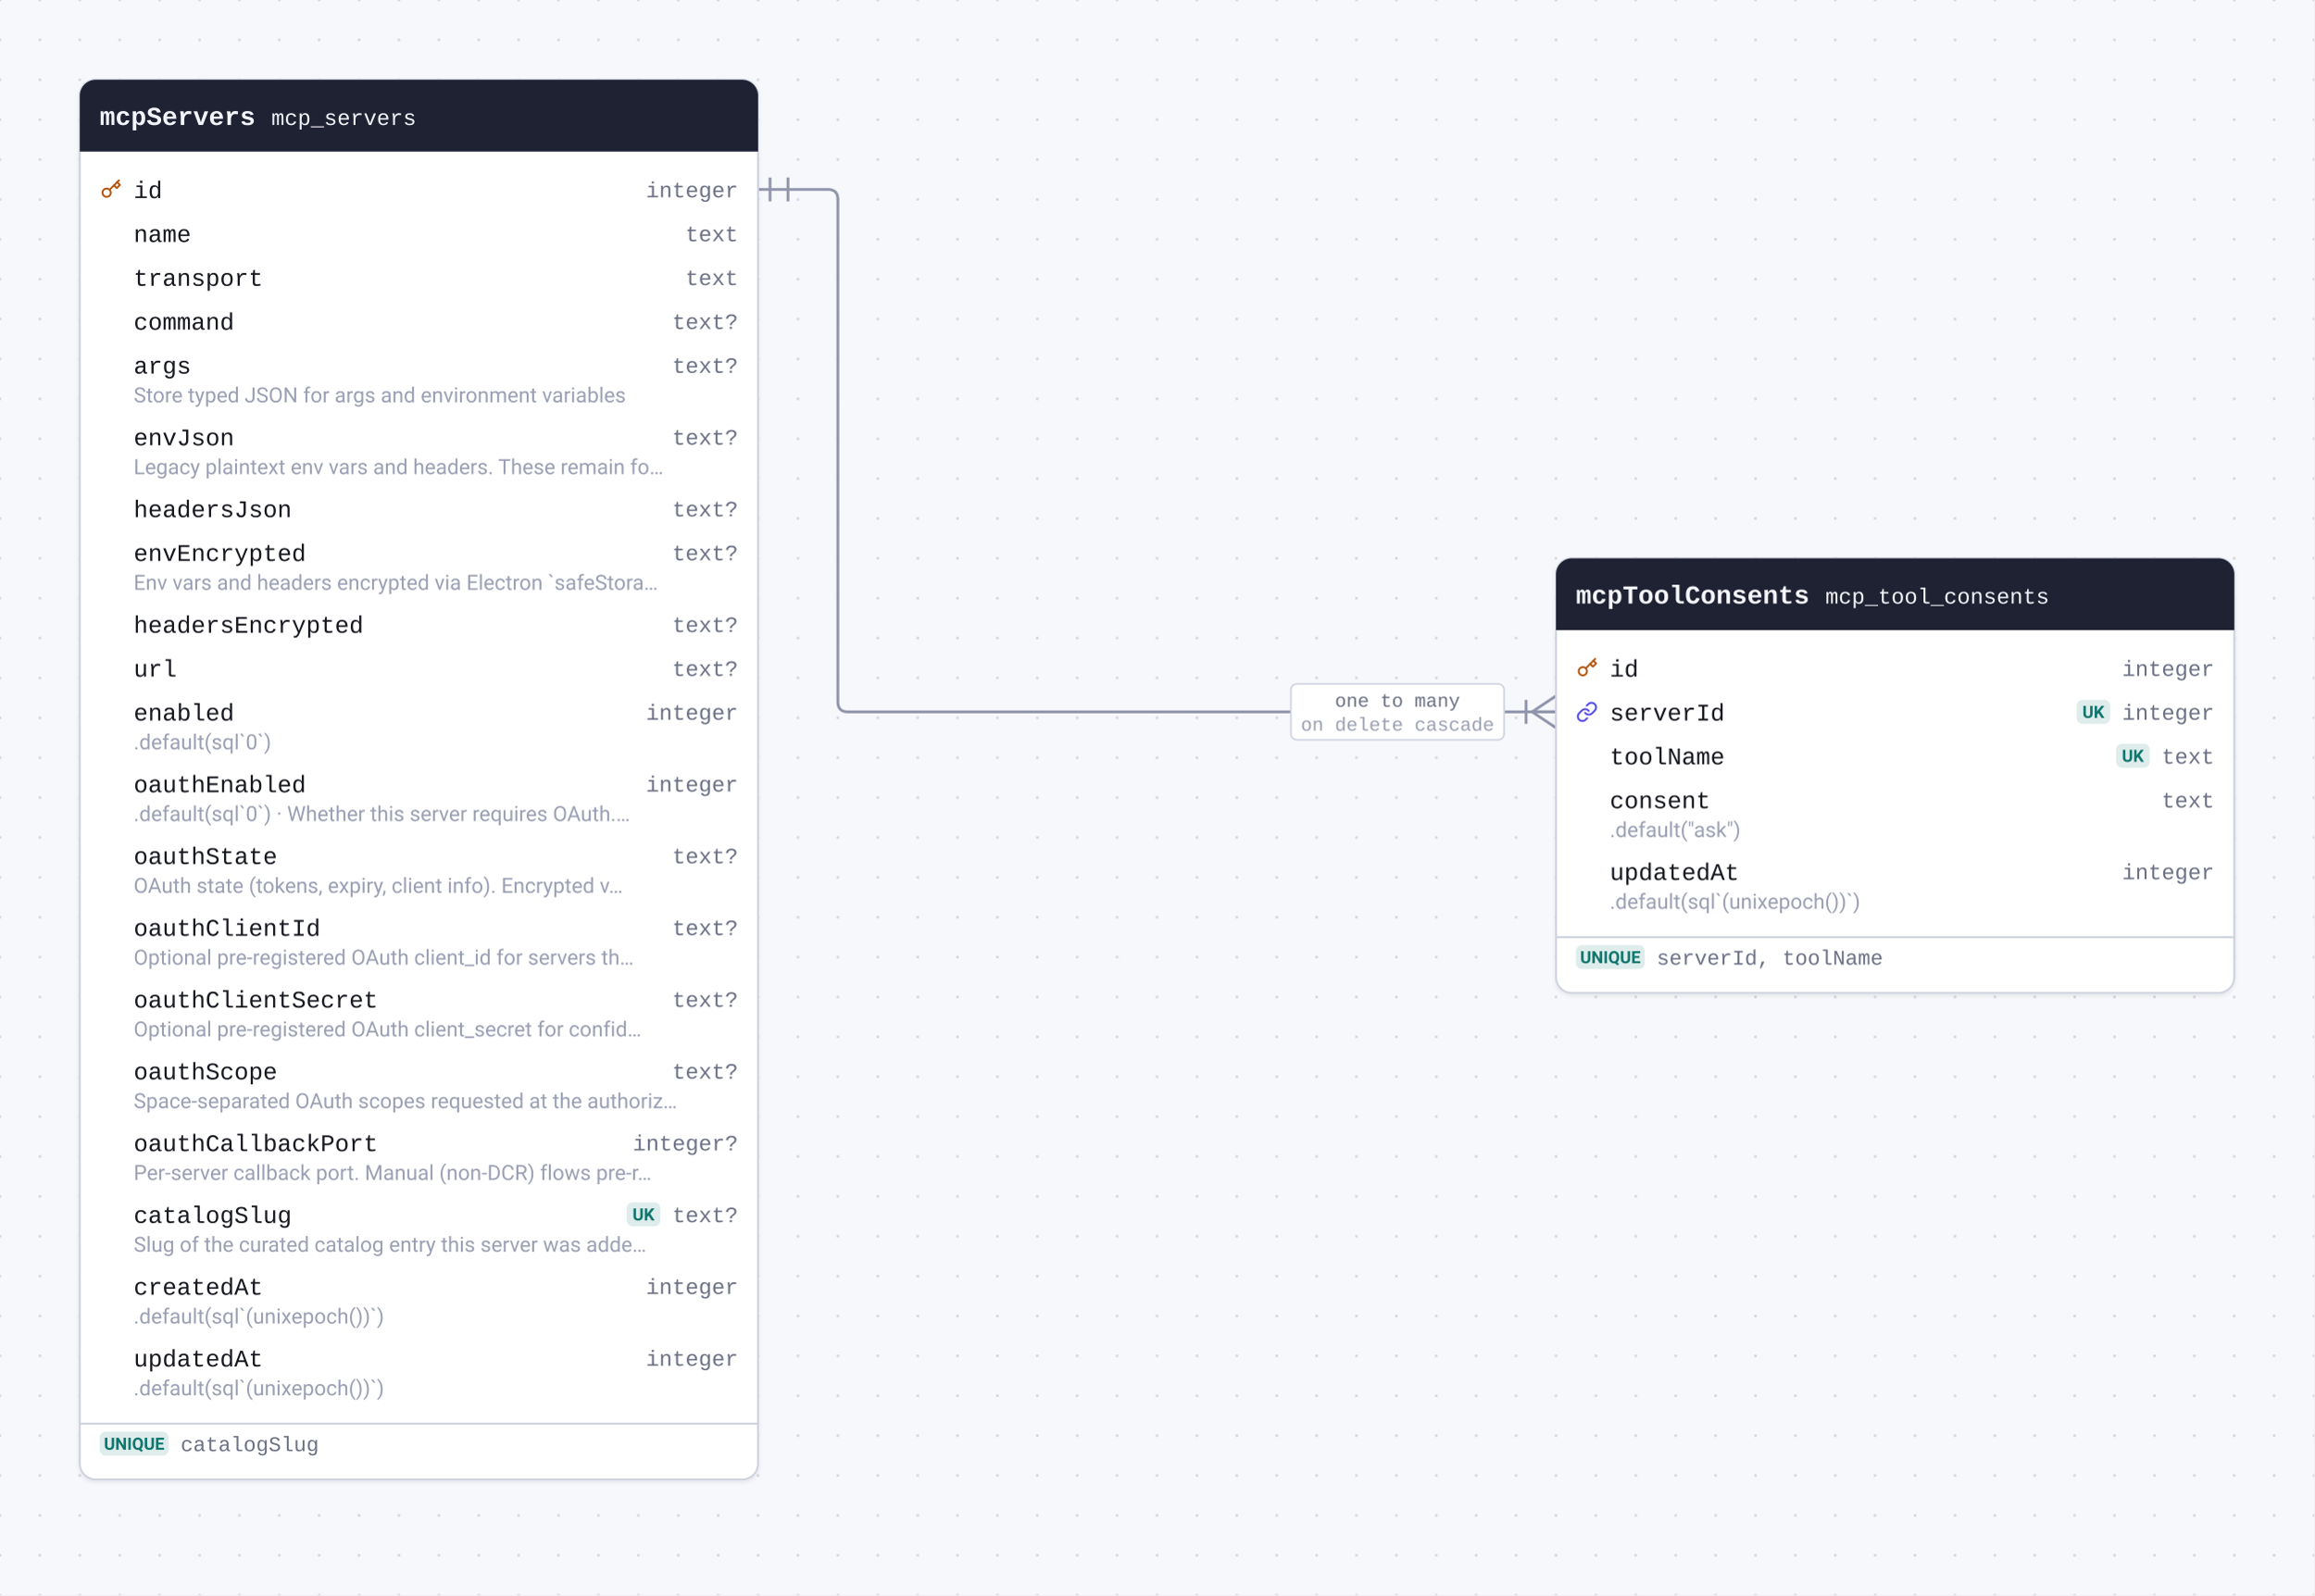
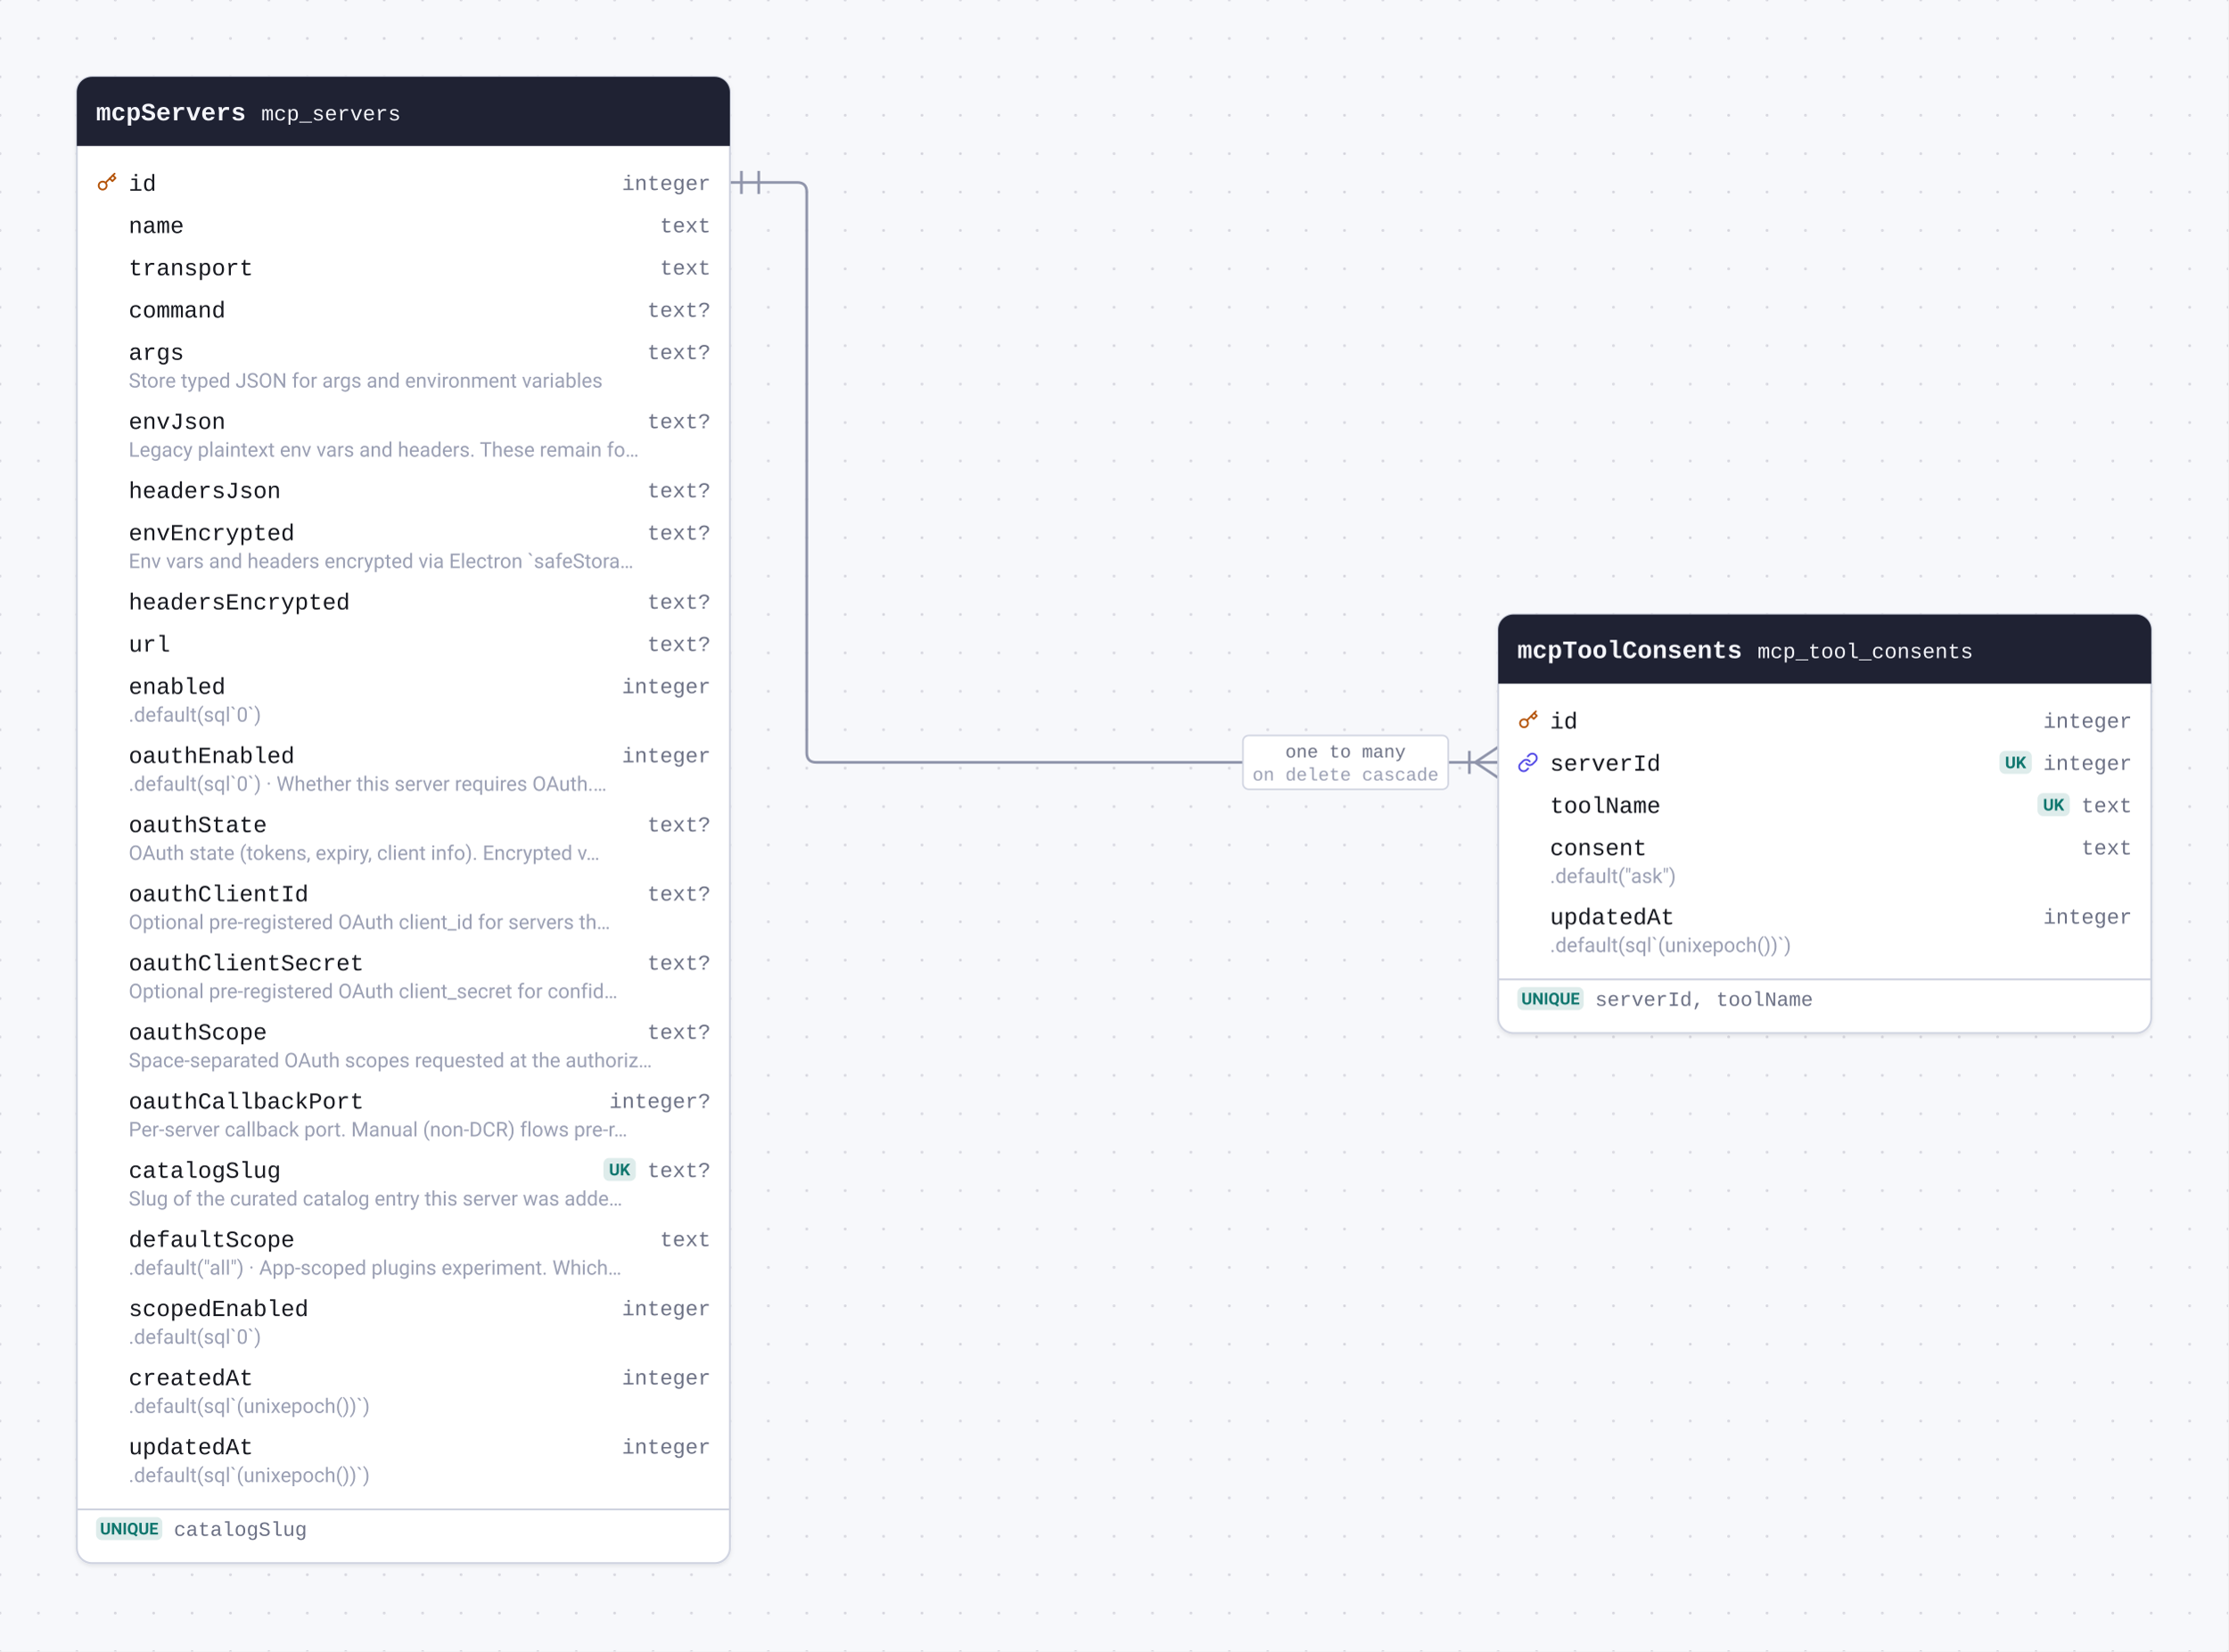
- <svg xmlns="http://www.w3.org/2000/svg" width="1160" height="800" viewBox="0 0 1160 800">
+ <svg xmlns="http://www.w3.org/2000/svg" width="1160" height="860" viewBox="0 0 1160 860">
  <defs>
    <pattern id="dots" x="-0.7" y="-0.7" width="20" height="20" patternUnits="userSpaceOnUse">
      <circle cx="0.7" cy="0.7" r="0.7" fill="#d4d4dc" />
    </pattern>
    <filter id="node-shadow" x="-5%" y="-5%" width="110%" height="115%">
      <feDropShadow dx="0" dy="1" stdDeviation="1" flood-color="#000000" flood-opacity="0.08" />
    </filter>
  </defs>
-   <rect x="0" y="0" width="1160" height="800" fill="#f7f8fb" />
-   <rect x="0" y="0" width="1160" height="800" fill="url(#dots)" />
+   <rect x="0" y="0" width="1160" height="860" fill="#f7f8fb" />
+   <rect x="0" y="0" width="1160" height="860" fill="url(#dots)" />
  <g class="relation-edge">
-     <path d="M380 95L400 95L 415,95Q 420,95 420,100L 420,352Q 420,357 425,357L760 357L780 357" fill="none" stroke="#9095ab" stroke-width="1.4" />
+     <path d="M380 95L400 95L 415,95Q 420,95 420,100L 420,392Q 420,397 425,397L760 397L780 397" fill="none" stroke="#9095ab" stroke-width="1.4" />
    <g transform="translate(380 95) scale(-1 1)" fill="none" stroke="#9095ab" stroke-width="1.4">
      <path d="M-6 -6 L-6 6" />
      <path d="M-15 -6 L-15 6" />
    </g>
-     <g transform="translate(780 357)" fill="none" stroke="#9095ab" stroke-width="1.4">
+     <g transform="translate(780 397)" fill="none" stroke="#9095ab" stroke-width="1.4">
      <path d="M0 -8 L-12 0 L0 8 M-12 0 L0 0" />
      <path d="M-15 -6 L-15 6" />
    </g>
  </g>
  <g class="model-node">
    <clipPath id="node-clip-0">
-       <rect x="40" y="40" width="340" height="702" rx="8" />
+       <rect x="40" y="40" width="340" height="774" rx="8" />
    </clipPath>
-     <rect x="40" y="40" width="340" height="702" rx="8" fill="#ffffff" stroke="#cfd3e0" filter="url(#node-shadow)" />
+     <rect x="40" y="40" width="340" height="774" rx="8" fill="#ffffff" stroke="#cfd3e0" filter="url(#node-shadow)" />
    <rect x="40" y="40" width="340" height="36" fill="#1f2233" clip-path="url(#node-clip-0)" />
    <text x="50" y="62.68" font-family="ui-monospace, SF Mono, Menlo, Consolas, Liberation Mono, DejaVu Sans Mono, monospace" font-size="13" font-weight="700" fill="#f4f5fa">mcpServers<tspan dx="8" font-size="11" font-weight="400" opacity="0.6">mcp_servers</tspan>
    </text>
    <g transform="translate(50 89.5) scale(0.46)" fill="none" stroke="#b45309" stroke-width="2" stroke-linecap="round" stroke-linejoin="round">
      <circle cx="7.5" cy="15.5" r="4.5" />
      <path d="m21 2-9.6 9.6" />
      <path d="m15.5 7.5 3 3L22 7l-3-3" />
    </g>
    <text x="67" y="99.32" font-family="ui-monospace, SF Mono, Menlo, Consolas, Liberation Mono, DejaVu Sans Mono, monospace" font-size="12" fill="#16181f">id</text>
    <text x="370" y="98.96" font-family="ui-monospace, SF Mono, Menlo, Consolas, Liberation Mono, DejaVu Sans Mono, monospace" font-size="11" text-anchor="end" fill="#6b7084">integer</text>
    <text x="67" y="121.32" font-family="ui-monospace, SF Mono, Menlo, Consolas, Liberation Mono, DejaVu Sans Mono, monospace" font-size="12" fill="#16181f">name</text>
    <text x="370" y="120.96" font-family="ui-monospace, SF Mono, Menlo, Consolas, Liberation Mono, DejaVu Sans Mono, monospace" font-size="11" text-anchor="end" fill="#6b7084">text</text>
    <text x="67" y="143.32" font-family="ui-monospace, SF Mono, Menlo, Consolas, Liberation Mono, DejaVu Sans Mono, monospace" font-size="12" fill="#16181f">transport</text>
    <text x="370" y="142.96" font-family="ui-monospace, SF Mono, Menlo, Consolas, Liberation Mono, DejaVu Sans Mono, monospace" font-size="11" text-anchor="end" fill="#6b7084">text</text>
    <text x="67" y="165.32" font-family="ui-monospace, SF Mono, Menlo, Consolas, Liberation Mono, DejaVu Sans Mono, monospace" font-size="12" fill="#16181f">command</text>
    <text x="370" y="164.96" font-family="ui-monospace, SF Mono, Menlo, Consolas, Liberation Mono, DejaVu Sans Mono, monospace" font-size="11" text-anchor="end" fill="#6b7084">text?</text>
    <text x="67" y="187.32" font-family="ui-monospace, SF Mono, Menlo, Consolas, Liberation Mono, DejaVu Sans Mono, monospace" font-size="12" fill="#16181f">args</text>
    <text x="370" y="186.96" font-family="ui-monospace, SF Mono, Menlo, Consolas, Liberation Mono, DejaVu Sans Mono, monospace" font-size="11" text-anchor="end" fill="#6b7084">text?</text>
    <text x="67" y="201.78" font-family="ui-sans-serif, -apple-system, Segoe UI, Roboto, Helvetica Neue, Arial, DejaVu Sans, sans-serif" font-size="10.5" fill="#9a9fb3">Store typed JSON for args and environment variables</text>
    <text x="67" y="223.32" font-family="ui-monospace, SF Mono, Menlo, Consolas, Liberation Mono, DejaVu Sans Mono, monospace" font-size="12" fill="#16181f">envJson</text>
    <text x="370" y="222.96" font-family="ui-monospace, SF Mono, Menlo, Consolas, Liberation Mono, DejaVu Sans Mono, monospace" font-size="11" text-anchor="end" fill="#6b7084">text?</text>
    <text x="67" y="237.78" font-family="ui-sans-serif, -apple-system, Segoe UI, Roboto, Helvetica Neue, Arial, DejaVu Sans, sans-serif" font-size="10.5" fill="#9a9fb3">Legacy plaintext env vars and headers. These remain fo…</text>
    <text x="67" y="259.32" font-family="ui-monospace, SF Mono, Menlo, Consolas, Liberation Mono, DejaVu Sans Mono, monospace" font-size="12" fill="#16181f">headersJson</text>
    <text x="370" y="258.96" font-family="ui-monospace, SF Mono, Menlo, Consolas, Liberation Mono, DejaVu Sans Mono, monospace" font-size="11" text-anchor="end" fill="#6b7084">text?</text>
    <text x="67" y="281.32" font-family="ui-monospace, SF Mono, Menlo, Consolas, Liberation Mono, DejaVu Sans Mono, monospace" font-size="12" fill="#16181f">envEncrypted</text>
    <text x="370" y="280.96" font-family="ui-monospace, SF Mono, Menlo, Consolas, Liberation Mono, DejaVu Sans Mono, monospace" font-size="11" text-anchor="end" fill="#6b7084">text?</text>
    <text x="67" y="295.78" font-family="ui-sans-serif, -apple-system, Segoe UI, Roboto, Helvetica Neue, Arial, DejaVu Sans, sans-serif" font-size="10.5" fill="#9a9fb3">Env vars and headers encrypted via Electron `safeStora…</text>
    <text x="67" y="317.32" font-family="ui-monospace, SF Mono, Menlo, Consolas, Liberation Mono, DejaVu Sans Mono, monospace" font-size="12" fill="#16181f">headersEncrypted</text>
    <text x="370" y="316.96" font-family="ui-monospace, SF Mono, Menlo, Consolas, Liberation Mono, DejaVu Sans Mono, monospace" font-size="11" text-anchor="end" fill="#6b7084">text?</text>
    <text x="67" y="339.32" font-family="ui-monospace, SF Mono, Menlo, Consolas, Liberation Mono, DejaVu Sans Mono, monospace" font-size="12" fill="#16181f">url</text>
    <text x="370" y="338.96" font-family="ui-monospace, SF Mono, Menlo, Consolas, Liberation Mono, DejaVu Sans Mono, monospace" font-size="11" text-anchor="end" fill="#6b7084">text?</text>
    <text x="67" y="361.32" font-family="ui-monospace, SF Mono, Menlo, Consolas, Liberation Mono, DejaVu Sans Mono, monospace" font-size="12" fill="#16181f">enabled</text>
    <text x="370" y="360.96" font-family="ui-monospace, SF Mono, Menlo, Consolas, Liberation Mono, DejaVu Sans Mono, monospace" font-size="11" text-anchor="end" fill="#6b7084">integer</text>
    <text x="67" y="375.78" font-family="ui-sans-serif, -apple-system, Segoe UI, Roboto, Helvetica Neue, Arial, DejaVu Sans, sans-serif" font-size="10.5" fill="#9a9fb3">.default(sql`0`)</text>
    <text x="67" y="397.32" font-family="ui-monospace, SF Mono, Menlo, Consolas, Liberation Mono, DejaVu Sans Mono, monospace" font-size="12" fill="#16181f">oauthEnabled</text>
    <text x="370" y="396.96" font-family="ui-monospace, SF Mono, Menlo, Consolas, Liberation Mono, DejaVu Sans Mono, monospace" font-size="11" text-anchor="end" fill="#6b7084">integer</text>
    <text x="67" y="411.78" font-family="ui-sans-serif, -apple-system, Segoe UI, Roboto, Helvetica Neue, Arial, DejaVu Sans, sans-serif" font-size="10.5" fill="#9a9fb3">.default(sql`0`) · Whether this server requires OAuth.…</text>
    <text x="67" y="433.32" font-family="ui-monospace, SF Mono, Menlo, Consolas, Liberation Mono, DejaVu Sans Mono, monospace" font-size="12" fill="#16181f">oauthState</text>
    <text x="370" y="432.96" font-family="ui-monospace, SF Mono, Menlo, Consolas, Liberation Mono, DejaVu Sans Mono, monospace" font-size="11" text-anchor="end" fill="#6b7084">text?</text>
    <text x="67" y="447.78" font-family="ui-sans-serif, -apple-system, Segoe UI, Roboto, Helvetica Neue, Arial, DejaVu Sans, sans-serif" font-size="10.5" fill="#9a9fb3">OAuth state (tokens, expiry, client info). Encrypted v…</text>
    <text x="67" y="469.32" font-family="ui-monospace, SF Mono, Menlo, Consolas, Liberation Mono, DejaVu Sans Mono, monospace" font-size="12" fill="#16181f">oauthClientId</text>
    <text x="370" y="468.96" font-family="ui-monospace, SF Mono, Menlo, Consolas, Liberation Mono, DejaVu Sans Mono, monospace" font-size="11" text-anchor="end" fill="#6b7084">text?</text>
    <text x="67" y="483.78" font-family="ui-sans-serif, -apple-system, Segoe UI, Roboto, Helvetica Neue, Arial, DejaVu Sans, sans-serif" font-size="10.5" fill="#9a9fb3">Optional pre-registered OAuth client_id for servers th…</text>
    <text x="67" y="505.32" font-family="ui-monospace, SF Mono, Menlo, Consolas, Liberation Mono, DejaVu Sans Mono, monospace" font-size="12" fill="#16181f">oauthClientSecret</text>
    <text x="370" y="504.96" font-family="ui-monospace, SF Mono, Menlo, Consolas, Liberation Mono, DejaVu Sans Mono, monospace" font-size="11" text-anchor="end" fill="#6b7084">text?</text>
    <text x="67" y="519.78" font-family="ui-sans-serif, -apple-system, Segoe UI, Roboto, Helvetica Neue, Arial, DejaVu Sans, sans-serif" font-size="10.5" fill="#9a9fb3">Optional pre-registered OAuth client_secret for confid…</text>
    <text x="67" y="541.32" font-family="ui-monospace, SF Mono, Menlo, Consolas, Liberation Mono, DejaVu Sans Mono, monospace" font-size="12" fill="#16181f">oauthScope</text>
    <text x="370" y="540.96" font-family="ui-monospace, SF Mono, Menlo, Consolas, Liberation Mono, DejaVu Sans Mono, monospace" font-size="11" text-anchor="end" fill="#6b7084">text?</text>
    <text x="67" y="555.78" font-family="ui-sans-serif, -apple-system, Segoe UI, Roboto, Helvetica Neue, Arial, DejaVu Sans, sans-serif" font-size="10.5" fill="#9a9fb3">Space-separated OAuth scopes requested at the authoriz…</text>
    <text x="67" y="577.32" font-family="ui-monospace, SF Mono, Menlo, Consolas, Liberation Mono, DejaVu Sans Mono, monospace" font-size="12" fill="#16181f">oauthCallbackPort</text>
    <text x="370" y="576.96" font-family="ui-monospace, SF Mono, Menlo, Consolas, Liberation Mono, DejaVu Sans Mono, monospace" font-size="11" text-anchor="end" fill="#6b7084">integer?</text>
    <text x="67" y="591.78" font-family="ui-sans-serif, -apple-system, Segoe UI, Roboto, Helvetica Neue, Arial, DejaVu Sans, sans-serif" font-size="10.5" fill="#9a9fb3">Per-server callback port. Manual (non-DCR) flows pre-r…</text>
    <rect x="314.16" y="603" width="16.84" height="12" rx="3" fill="#0f766e" fill-opacity="0.14" />
    <text x="322.58" y="612.06" font-family="ui-sans-serif, -apple-system, Segoe UI, Roboto, Helvetica Neue, Arial, DejaVu Sans, sans-serif" font-size="8.5" font-weight="600" text-anchor="middle" fill="#0f766e">UK</text>
    <text x="67" y="613.32" font-family="ui-monospace, SF Mono, Menlo, Consolas, Liberation Mono, DejaVu Sans Mono, monospace" font-size="12" fill="#16181f">catalogSlug</text>
    <text x="370" y="612.96" font-family="ui-monospace, SF Mono, Menlo, Consolas, Liberation Mono, DejaVu Sans Mono, monospace" font-size="11" text-anchor="end" fill="#6b7084">text?</text>
    <text x="67" y="627.78" font-family="ui-sans-serif, -apple-system, Segoe UI, Roboto, Helvetica Neue, Arial, DejaVu Sans, sans-serif" font-size="10.5" fill="#9a9fb3">Slug of the curated catalog entry this server was adde…</text>
-     <text x="67" y="649.32" font-family="ui-monospace, SF Mono, Menlo, Consolas, Liberation Mono, DejaVu Sans Mono, monospace" font-size="12" fill="#16181f">createdAt</text>
-     <text x="370" y="648.96" font-family="ui-monospace, SF Mono, Menlo, Consolas, Liberation Mono, DejaVu Sans Mono, monospace" font-size="11" text-anchor="end" fill="#6b7084">integer</text>
-     <text x="67" y="663.78" font-family="ui-sans-serif, -apple-system, Segoe UI, Roboto, Helvetica Neue, Arial, DejaVu Sans, sans-serif" font-size="10.5" fill="#9a9fb3">.default(sql`(unixepoch())`)</text>
-     <text x="67" y="685.32" font-family="ui-monospace, SF Mono, Menlo, Consolas, Liberation Mono, DejaVu Sans Mono, monospace" font-size="12" fill="#16181f">updatedAt</text>
+     <text x="67" y="649.32" font-family="ui-monospace, SF Mono, Menlo, Consolas, Liberation Mono, DejaVu Sans Mono, monospace" font-size="12" fill="#16181f">defaultScope</text>
+     <text x="370" y="648.96" font-family="ui-monospace, SF Mono, Menlo, Consolas, Liberation Mono, DejaVu Sans Mono, monospace" font-size="11" text-anchor="end" fill="#6b7084">text</text>
+     <text x="67" y="663.78" font-family="ui-sans-serif, -apple-system, Segoe UI, Roboto, Helvetica Neue, Arial, DejaVu Sans, sans-serif" font-size="10.5" fill="#9a9fb3">.default("all") · App-scoped plugins experiment. Which…</text>
+     <text x="67" y="685.32" font-family="ui-monospace, SF Mono, Menlo, Consolas, Liberation Mono, DejaVu Sans Mono, monospace" font-size="12" fill="#16181f">scopedEnabled</text>
    <text x="370" y="684.96" font-family="ui-monospace, SF Mono, Menlo, Consolas, Liberation Mono, DejaVu Sans Mono, monospace" font-size="11" text-anchor="end" fill="#6b7084">integer</text>
-     <text x="67" y="699.78" font-family="ui-sans-serif, -apple-system, Segoe UI, Roboto, Helvetica Neue, Arial, DejaVu Sans, sans-serif" font-size="10.5" fill="#9a9fb3">.default(sql`(unixepoch())`)</text>
-     <path d="M40 714H380" stroke="#cfd3e0" stroke-width="1" />
-     <rect x="50" y="718" width="34.52" height="12" rx="3" fill="#0f766e" fill-opacity="0.14" />
-     <text x="67.26" y="727.06" font-family="ui-sans-serif, -apple-system, Segoe UI, Roboto, Helvetica Neue, Arial, DejaVu Sans, sans-serif" font-size="8.5" font-weight="600" text-anchor="middle" fill="#0f766e">UNIQUE</text>
-     <text x="90.52" y="727.78" font-family="ui-monospace, SF Mono, Menlo, Consolas, Liberation Mono, DejaVu Sans Mono, monospace" font-size="10.5" fill="#6b7084">catalogSlug</text>
+     <text x="67" y="699.78" font-family="ui-sans-serif, -apple-system, Segoe UI, Roboto, Helvetica Neue, Arial, DejaVu Sans, sans-serif" font-size="10.5" fill="#9a9fb3">.default(sql`0`)</text>
+     <text x="67" y="721.32" font-family="ui-monospace, SF Mono, Menlo, Consolas, Liberation Mono, DejaVu Sans Mono, monospace" font-size="12" fill="#16181f">createdAt</text>
+     <text x="370" y="720.96" font-family="ui-monospace, SF Mono, Menlo, Consolas, Liberation Mono, DejaVu Sans Mono, monospace" font-size="11" text-anchor="end" fill="#6b7084">integer</text>
+     <text x="67" y="735.78" font-family="ui-sans-serif, -apple-system, Segoe UI, Roboto, Helvetica Neue, Arial, DejaVu Sans, sans-serif" font-size="10.5" fill="#9a9fb3">.default(sql`(unixepoch())`)</text>
+     <text x="67" y="757.32" font-family="ui-monospace, SF Mono, Menlo, Consolas, Liberation Mono, DejaVu Sans Mono, monospace" font-size="12" fill="#16181f">updatedAt</text>
+     <text x="370" y="756.96" font-family="ui-monospace, SF Mono, Menlo, Consolas, Liberation Mono, DejaVu Sans Mono, monospace" font-size="11" text-anchor="end" fill="#6b7084">integer</text>
+     <text x="67" y="771.78" font-family="ui-sans-serif, -apple-system, Segoe UI, Roboto, Helvetica Neue, Arial, DejaVu Sans, sans-serif" font-size="10.5" fill="#9a9fb3">.default(sql`(unixepoch())`)</text>
+     <path d="M40 786H380" stroke="#cfd3e0" stroke-width="1" />
+     <rect x="50" y="790" width="34.52" height="12" rx="3" fill="#0f766e" fill-opacity="0.14" />
+     <text x="67.26" y="799.06" font-family="ui-sans-serif, -apple-system, Segoe UI, Roboto, Helvetica Neue, Arial, DejaVu Sans, sans-serif" font-size="8.5" font-weight="600" text-anchor="middle" fill="#0f766e">UNIQUE</text>
+     <text x="90.52" y="799.78" font-family="ui-monospace, SF Mono, Menlo, Consolas, Liberation Mono, DejaVu Sans Mono, monospace" font-size="10.5" fill="#6b7084">catalogSlug</text>
  </g>
  <g class="model-node">
    <clipPath id="node-clip-1">
-       <rect x="780" y="280" width="340" height="218" rx="8" />
+       <rect x="780" y="320" width="340" height="218" rx="8" />
    </clipPath>
-     <rect x="780" y="280" width="340" height="218" rx="8" fill="#ffffff" stroke="#cfd3e0" filter="url(#node-shadow)" />
-     <rect x="780" y="280" width="340" height="36" fill="#1f2233" clip-path="url(#node-clip-1)" />
-     <text x="790" y="302.68" font-family="ui-monospace, SF Mono, Menlo, Consolas, Liberation Mono, DejaVu Sans Mono, monospace" font-size="13" font-weight="700" fill="#f4f5fa">mcpToolConsents<tspan dx="8" font-size="11" font-weight="400" opacity="0.6">mcp_tool_consents</tspan>
+     <rect x="780" y="320" width="340" height="218" rx="8" fill="#ffffff" stroke="#cfd3e0" filter="url(#node-shadow)" />
+     <rect x="780" y="320" width="340" height="36" fill="#1f2233" clip-path="url(#node-clip-1)" />
+     <text x="790" y="342.68" font-family="ui-monospace, SF Mono, Menlo, Consolas, Liberation Mono, DejaVu Sans Mono, monospace" font-size="13" font-weight="700" fill="#f4f5fa">mcpToolConsents<tspan dx="8" font-size="11" font-weight="400" opacity="0.6">mcp_tool_consents</tspan>
    </text>
-     <g transform="translate(790 329.5) scale(0.46)" fill="none" stroke="#b45309" stroke-width="2" stroke-linecap="round" stroke-linejoin="round">
+     <g transform="translate(790 369.5) scale(0.46)" fill="none" stroke="#b45309" stroke-width="2" stroke-linecap="round" stroke-linejoin="round">
      <circle cx="7.5" cy="15.5" r="4.5" />
      <path d="m21 2-9.6 9.6" />
      <path d="m15.5 7.5 3 3L22 7l-3-3" />
    </g>
-     <text x="807" y="339.32" font-family="ui-monospace, SF Mono, Menlo, Consolas, Liberation Mono, DejaVu Sans Mono, monospace" font-size="12" fill="#16181f">id</text>
-     <text x="1110" y="338.96" font-family="ui-monospace, SF Mono, Menlo, Consolas, Liberation Mono, DejaVu Sans Mono, monospace" font-size="11" text-anchor="end" fill="#6b7084">integer</text>
-     <g transform="translate(790 351.5) scale(0.46)" fill="none" stroke="#4f46e5" stroke-width="2" stroke-linecap="round" stroke-linejoin="round">
+     <text x="807" y="379.32" font-family="ui-monospace, SF Mono, Menlo, Consolas, Liberation Mono, DejaVu Sans Mono, monospace" font-size="12" fill="#16181f">id</text>
+     <text x="1110" y="378.96" font-family="ui-monospace, SF Mono, Menlo, Consolas, Liberation Mono, DejaVu Sans Mono, monospace" font-size="11" text-anchor="end" fill="#6b7084">integer</text>
+     <g transform="translate(790 391.5) scale(0.46)" fill="none" stroke="#4f46e5" stroke-width="2" stroke-linecap="round" stroke-linejoin="round">
      <path d="M10 13a5 5 0 0 0 7.54.54l3-3a5 5 0 0 0-7.07-7.07l-1.72 1.71" />
      <path d="M14 11a5 5 0 0 0-7.54-.54l-3 3a5 5 0 0 0 7.07 7.07l1.71-1.71" />
    </g>
-     <rect x="1040.96" y="351" width="16.84" height="12" rx="3" fill="#0f766e" fill-opacity="0.14" />
-     <text x="1049.38" y="360.06" font-family="ui-sans-serif, -apple-system, Segoe UI, Roboto, Helvetica Neue, Arial, DejaVu Sans, sans-serif" font-size="8.5" font-weight="600" text-anchor="middle" fill="#0f766e">UK</text>
-     <text x="807" y="361.32" font-family="ui-monospace, SF Mono, Menlo, Consolas, Liberation Mono, DejaVu Sans Mono, monospace" font-size="12" fill="#16181f">serverId</text>
-     <text x="1110" y="360.96" font-family="ui-monospace, SF Mono, Menlo, Consolas, Liberation Mono, DejaVu Sans Mono, monospace" font-size="11" text-anchor="end" fill="#6b7084">integer</text>
-     <rect x="1060.76" y="373" width="16.84" height="12" rx="3" fill="#0f766e" fill-opacity="0.14" />
-     <text x="1069.18" y="382.06" font-family="ui-sans-serif, -apple-system, Segoe UI, Roboto, Helvetica Neue, Arial, DejaVu Sans, sans-serif" font-size="8.5" font-weight="600" text-anchor="middle" fill="#0f766e">UK</text>
-     <text x="807" y="383.32" font-family="ui-monospace, SF Mono, Menlo, Consolas, Liberation Mono, DejaVu Sans Mono, monospace" font-size="12" fill="#16181f">toolName</text>
-     <text x="1110" y="382.96" font-family="ui-monospace, SF Mono, Menlo, Consolas, Liberation Mono, DejaVu Sans Mono, monospace" font-size="11" text-anchor="end" fill="#6b7084">text</text>
-     <text x="807" y="405.32" font-family="ui-monospace, SF Mono, Menlo, Consolas, Liberation Mono, DejaVu Sans Mono, monospace" font-size="12" fill="#16181f">consent</text>
-     <text x="1110" y="404.96" font-family="ui-monospace, SF Mono, Menlo, Consolas, Liberation Mono, DejaVu Sans Mono, monospace" font-size="11" text-anchor="end" fill="#6b7084">text</text>
-     <text x="807" y="419.78" font-family="ui-sans-serif, -apple-system, Segoe UI, Roboto, Helvetica Neue, Arial, DejaVu Sans, sans-serif" font-size="10.5" fill="#9a9fb3">.default("ask")</text>
-     <text x="807" y="441.32" font-family="ui-monospace, SF Mono, Menlo, Consolas, Liberation Mono, DejaVu Sans Mono, monospace" font-size="12" fill="#16181f">updatedAt</text>
-     <text x="1110" y="440.96" font-family="ui-monospace, SF Mono, Menlo, Consolas, Liberation Mono, DejaVu Sans Mono, monospace" font-size="11" text-anchor="end" fill="#6b7084">integer</text>
-     <text x="807" y="455.78" font-family="ui-sans-serif, -apple-system, Segoe UI, Roboto, Helvetica Neue, Arial, DejaVu Sans, sans-serif" font-size="10.5" fill="#9a9fb3">.default(sql`(unixepoch())`)</text>
-     <path d="M780 470H1120" stroke="#cfd3e0" stroke-width="1" />
-     <rect x="790" y="474" width="34.52" height="12" rx="3" fill="#0f766e" fill-opacity="0.14" />
-     <text x="807.26" y="483.06" font-family="ui-sans-serif, -apple-system, Segoe UI, Roboto, Helvetica Neue, Arial, DejaVu Sans, sans-serif" font-size="8.5" font-weight="600" text-anchor="middle" fill="#0f766e">UNIQUE</text>
-     <text x="830.52" y="483.78" font-family="ui-monospace, SF Mono, Menlo, Consolas, Liberation Mono, DejaVu Sans Mono, monospace" font-size="10.5" fill="#6b7084">serverId, toolName</text>
+     <rect x="1040.96" y="391" width="16.84" height="12" rx="3" fill="#0f766e" fill-opacity="0.14" />
+     <text x="1049.38" y="400.06" font-family="ui-sans-serif, -apple-system, Segoe UI, Roboto, Helvetica Neue, Arial, DejaVu Sans, sans-serif" font-size="8.5" font-weight="600" text-anchor="middle" fill="#0f766e">UK</text>
+     <text x="807" y="401.32" font-family="ui-monospace, SF Mono, Menlo, Consolas, Liberation Mono, DejaVu Sans Mono, monospace" font-size="12" fill="#16181f">serverId</text>
+     <text x="1110" y="400.96" font-family="ui-monospace, SF Mono, Menlo, Consolas, Liberation Mono, DejaVu Sans Mono, monospace" font-size="11" text-anchor="end" fill="#6b7084">integer</text>
+     <rect x="1060.76" y="413" width="16.84" height="12" rx="3" fill="#0f766e" fill-opacity="0.14" />
+     <text x="1069.18" y="422.06" font-family="ui-sans-serif, -apple-system, Segoe UI, Roboto, Helvetica Neue, Arial, DejaVu Sans, sans-serif" font-size="8.5" font-weight="600" text-anchor="middle" fill="#0f766e">UK</text>
+     <text x="807" y="423.32" font-family="ui-monospace, SF Mono, Menlo, Consolas, Liberation Mono, DejaVu Sans Mono, monospace" font-size="12" fill="#16181f">toolName</text>
+     <text x="1110" y="422.96" font-family="ui-monospace, SF Mono, Menlo, Consolas, Liberation Mono, DejaVu Sans Mono, monospace" font-size="11" text-anchor="end" fill="#6b7084">text</text>
+     <text x="807" y="445.32" font-family="ui-monospace, SF Mono, Menlo, Consolas, Liberation Mono, DejaVu Sans Mono, monospace" font-size="12" fill="#16181f">consent</text>
+     <text x="1110" y="444.96" font-family="ui-monospace, SF Mono, Menlo, Consolas, Liberation Mono, DejaVu Sans Mono, monospace" font-size="11" text-anchor="end" fill="#6b7084">text</text>
+     <text x="807" y="459.78" font-family="ui-sans-serif, -apple-system, Segoe UI, Roboto, Helvetica Neue, Arial, DejaVu Sans, sans-serif" font-size="10.5" fill="#9a9fb3">.default("ask")</text>
+     <text x="807" y="481.32" font-family="ui-monospace, SF Mono, Menlo, Consolas, Liberation Mono, DejaVu Sans Mono, monospace" font-size="12" fill="#16181f">updatedAt</text>
+     <text x="1110" y="480.96" font-family="ui-monospace, SF Mono, Menlo, Consolas, Liberation Mono, DejaVu Sans Mono, monospace" font-size="11" text-anchor="end" fill="#6b7084">integer</text>
+     <text x="807" y="495.78" font-family="ui-sans-serif, -apple-system, Segoe UI, Roboto, Helvetica Neue, Arial, DejaVu Sans, sans-serif" font-size="10.5" fill="#9a9fb3">.default(sql`(unixepoch())`)</text>
+     <path d="M780 510H1120" stroke="#cfd3e0" stroke-width="1" />
+     <rect x="790" y="514" width="34.52" height="12" rx="3" fill="#0f766e" fill-opacity="0.14" />
+     <text x="807.26" y="523.06" font-family="ui-sans-serif, -apple-system, Segoe UI, Roboto, Helvetica Neue, Arial, DejaVu Sans, sans-serif" font-size="8.5" font-weight="600" text-anchor="middle" fill="#0f766e">UNIQUE</text>
+     <text x="830.52" y="523.78" font-family="ui-monospace, SF Mono, Menlo, Consolas, Liberation Mono, DejaVu Sans Mono, monospace" font-size="10.5" fill="#6b7084">serverId, toolName</text>
  </g>
  <g class="relation-label">
-     <rect x="647.1" y="343" width="106.9" height="28" rx="3" fill="#ffffff" stroke="#cfd3e0" stroke-width="0.8" />
-     <text x="700.55" y="354.42" font-family="ui-monospace, SF Mono, Menlo, Consolas, Liberation Mono, DejaVu Sans Mono, monospace" font-size="9.5" text-anchor="middle" fill="#6b7084">one to many</text>
-     <text x="700.55" y="366.42" font-family="ui-monospace, SF Mono, Menlo, Consolas, Liberation Mono, DejaVu Sans Mono, monospace" font-size="9.5" text-anchor="middle" fill="#9a9fb3">on delete cascade</text>
+     <rect x="647.1" y="383" width="106.9" height="28" rx="3" fill="#ffffff" stroke="#cfd3e0" stroke-width="0.8" />
+     <text x="700.55" y="394.42" font-family="ui-monospace, SF Mono, Menlo, Consolas, Liberation Mono, DejaVu Sans Mono, monospace" font-size="9.5" text-anchor="middle" fill="#6b7084">one to many</text>
+     <text x="700.55" y="406.42" font-family="ui-monospace, SF Mono, Menlo, Consolas, Liberation Mono, DejaVu Sans Mono, monospace" font-size="9.5" text-anchor="middle" fill="#9a9fb3">on delete cascade</text>
  </g>
</svg>
